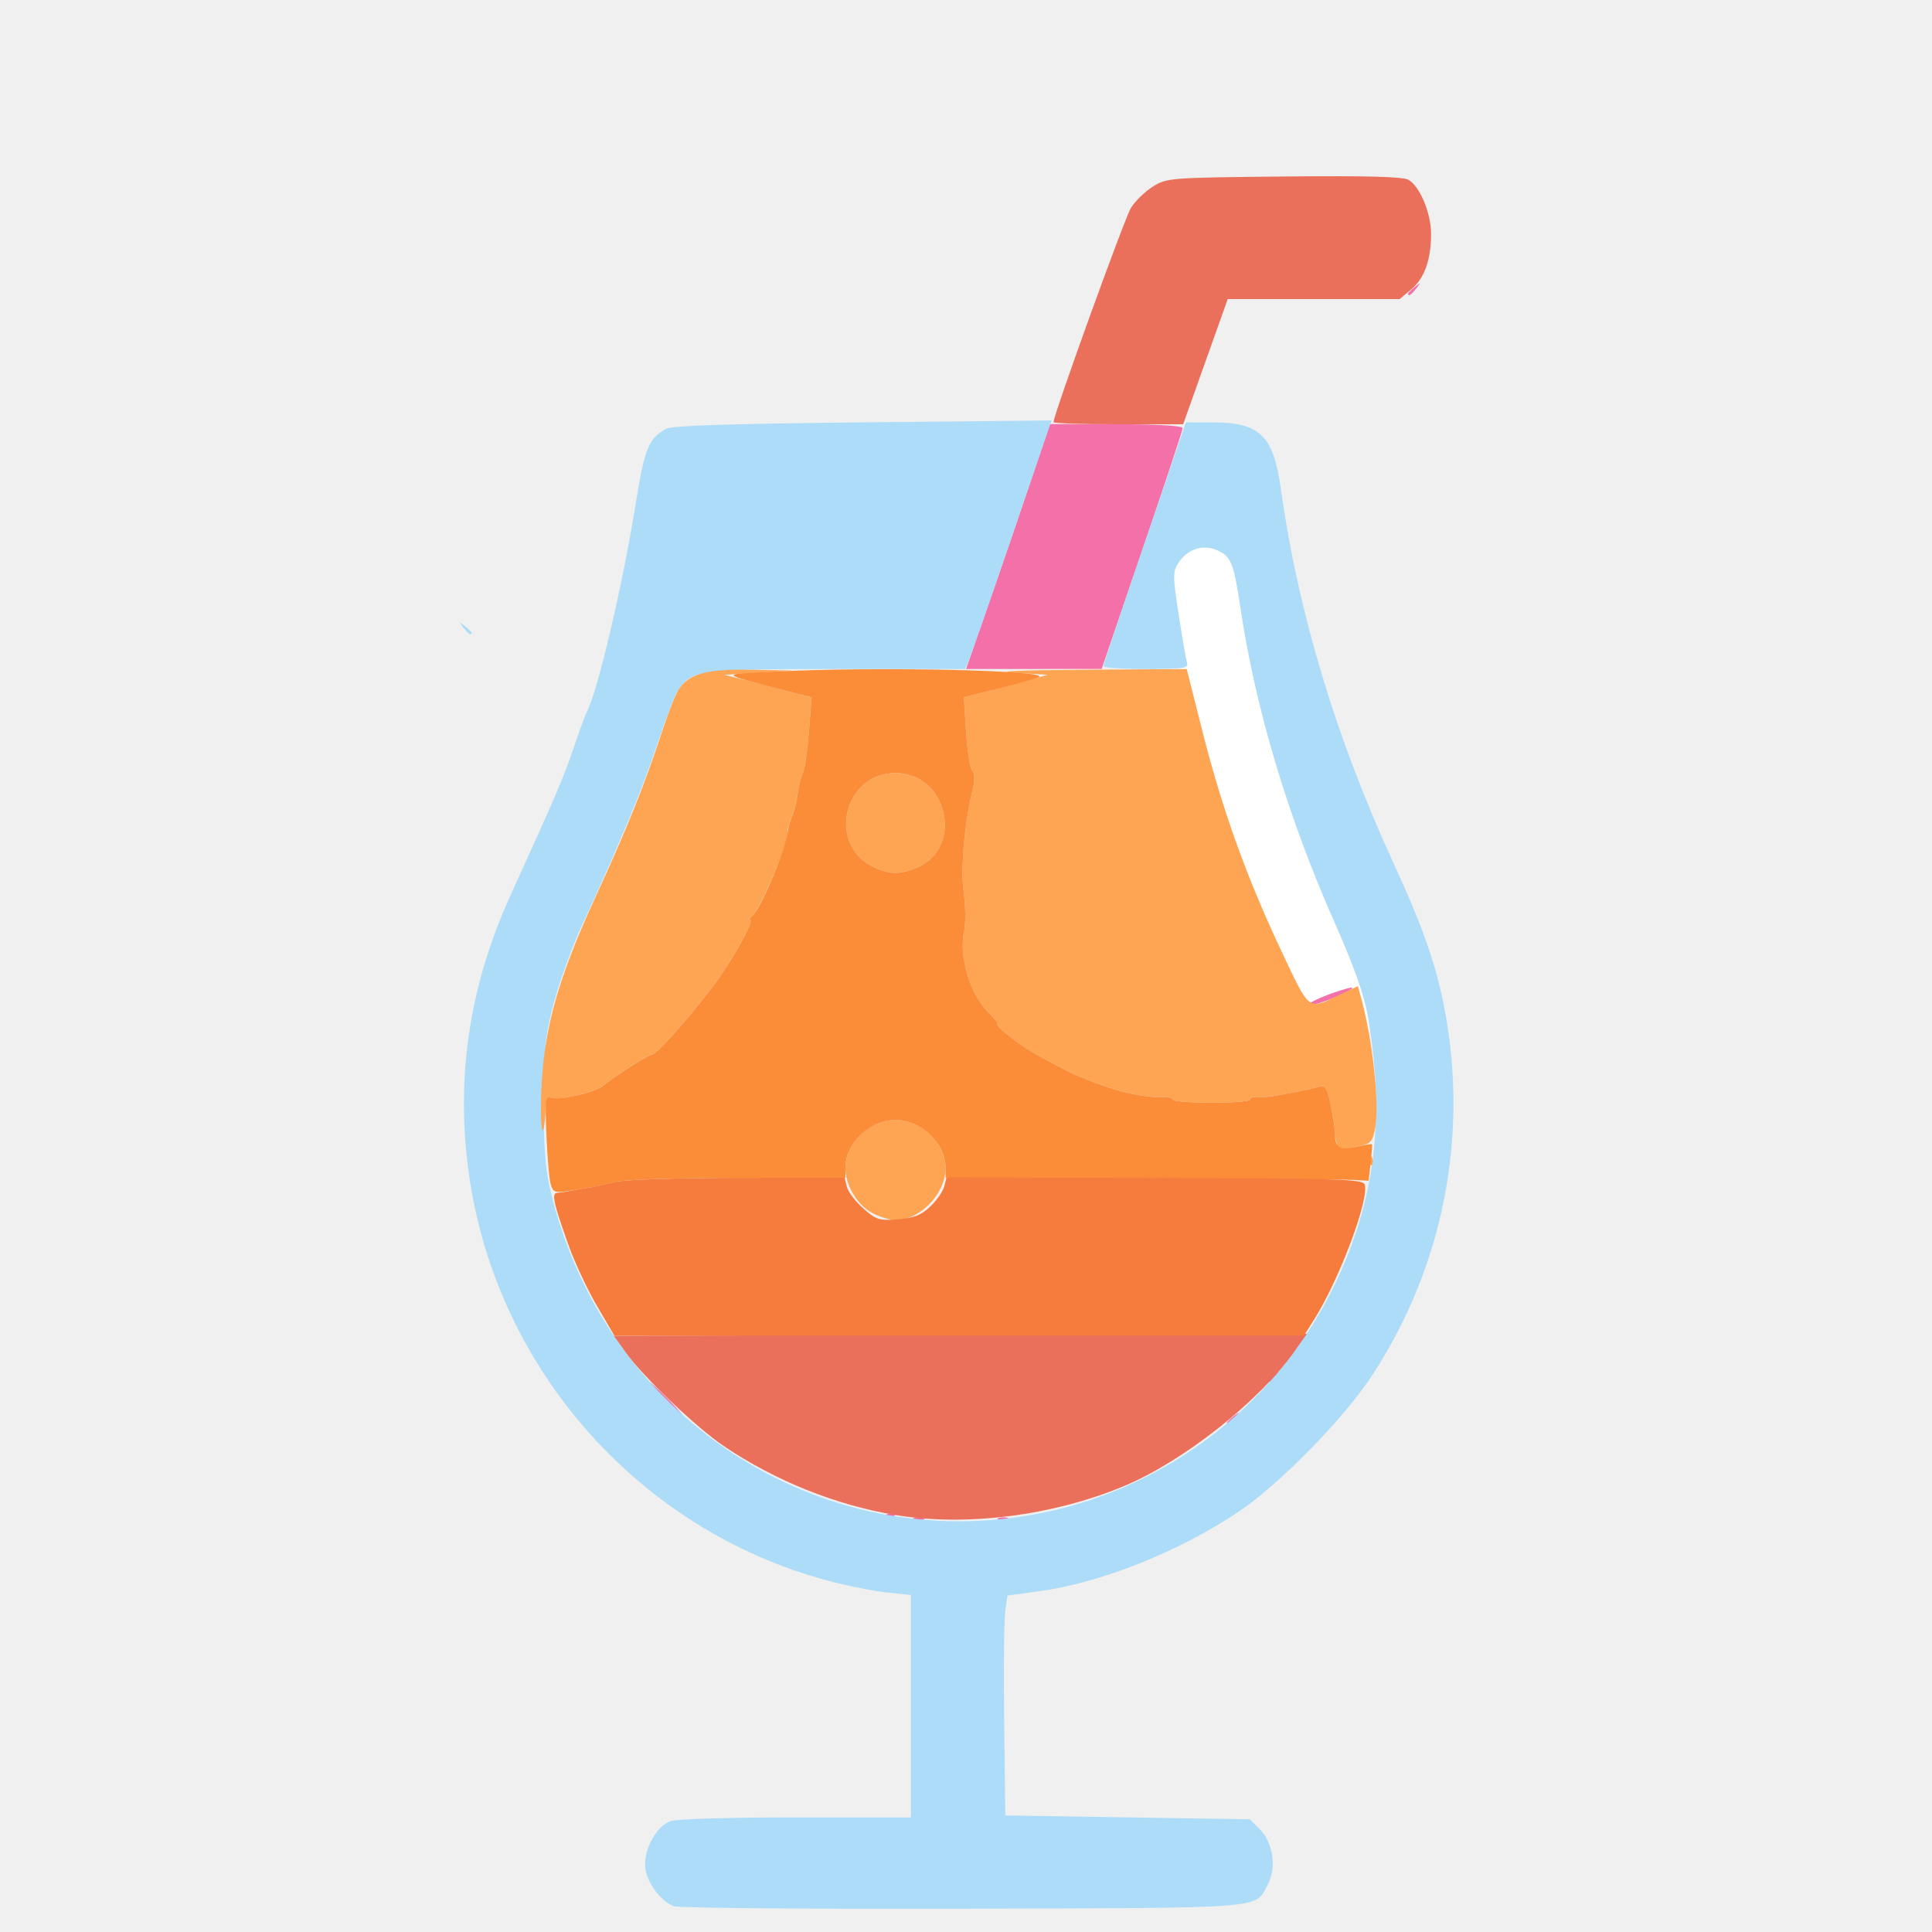
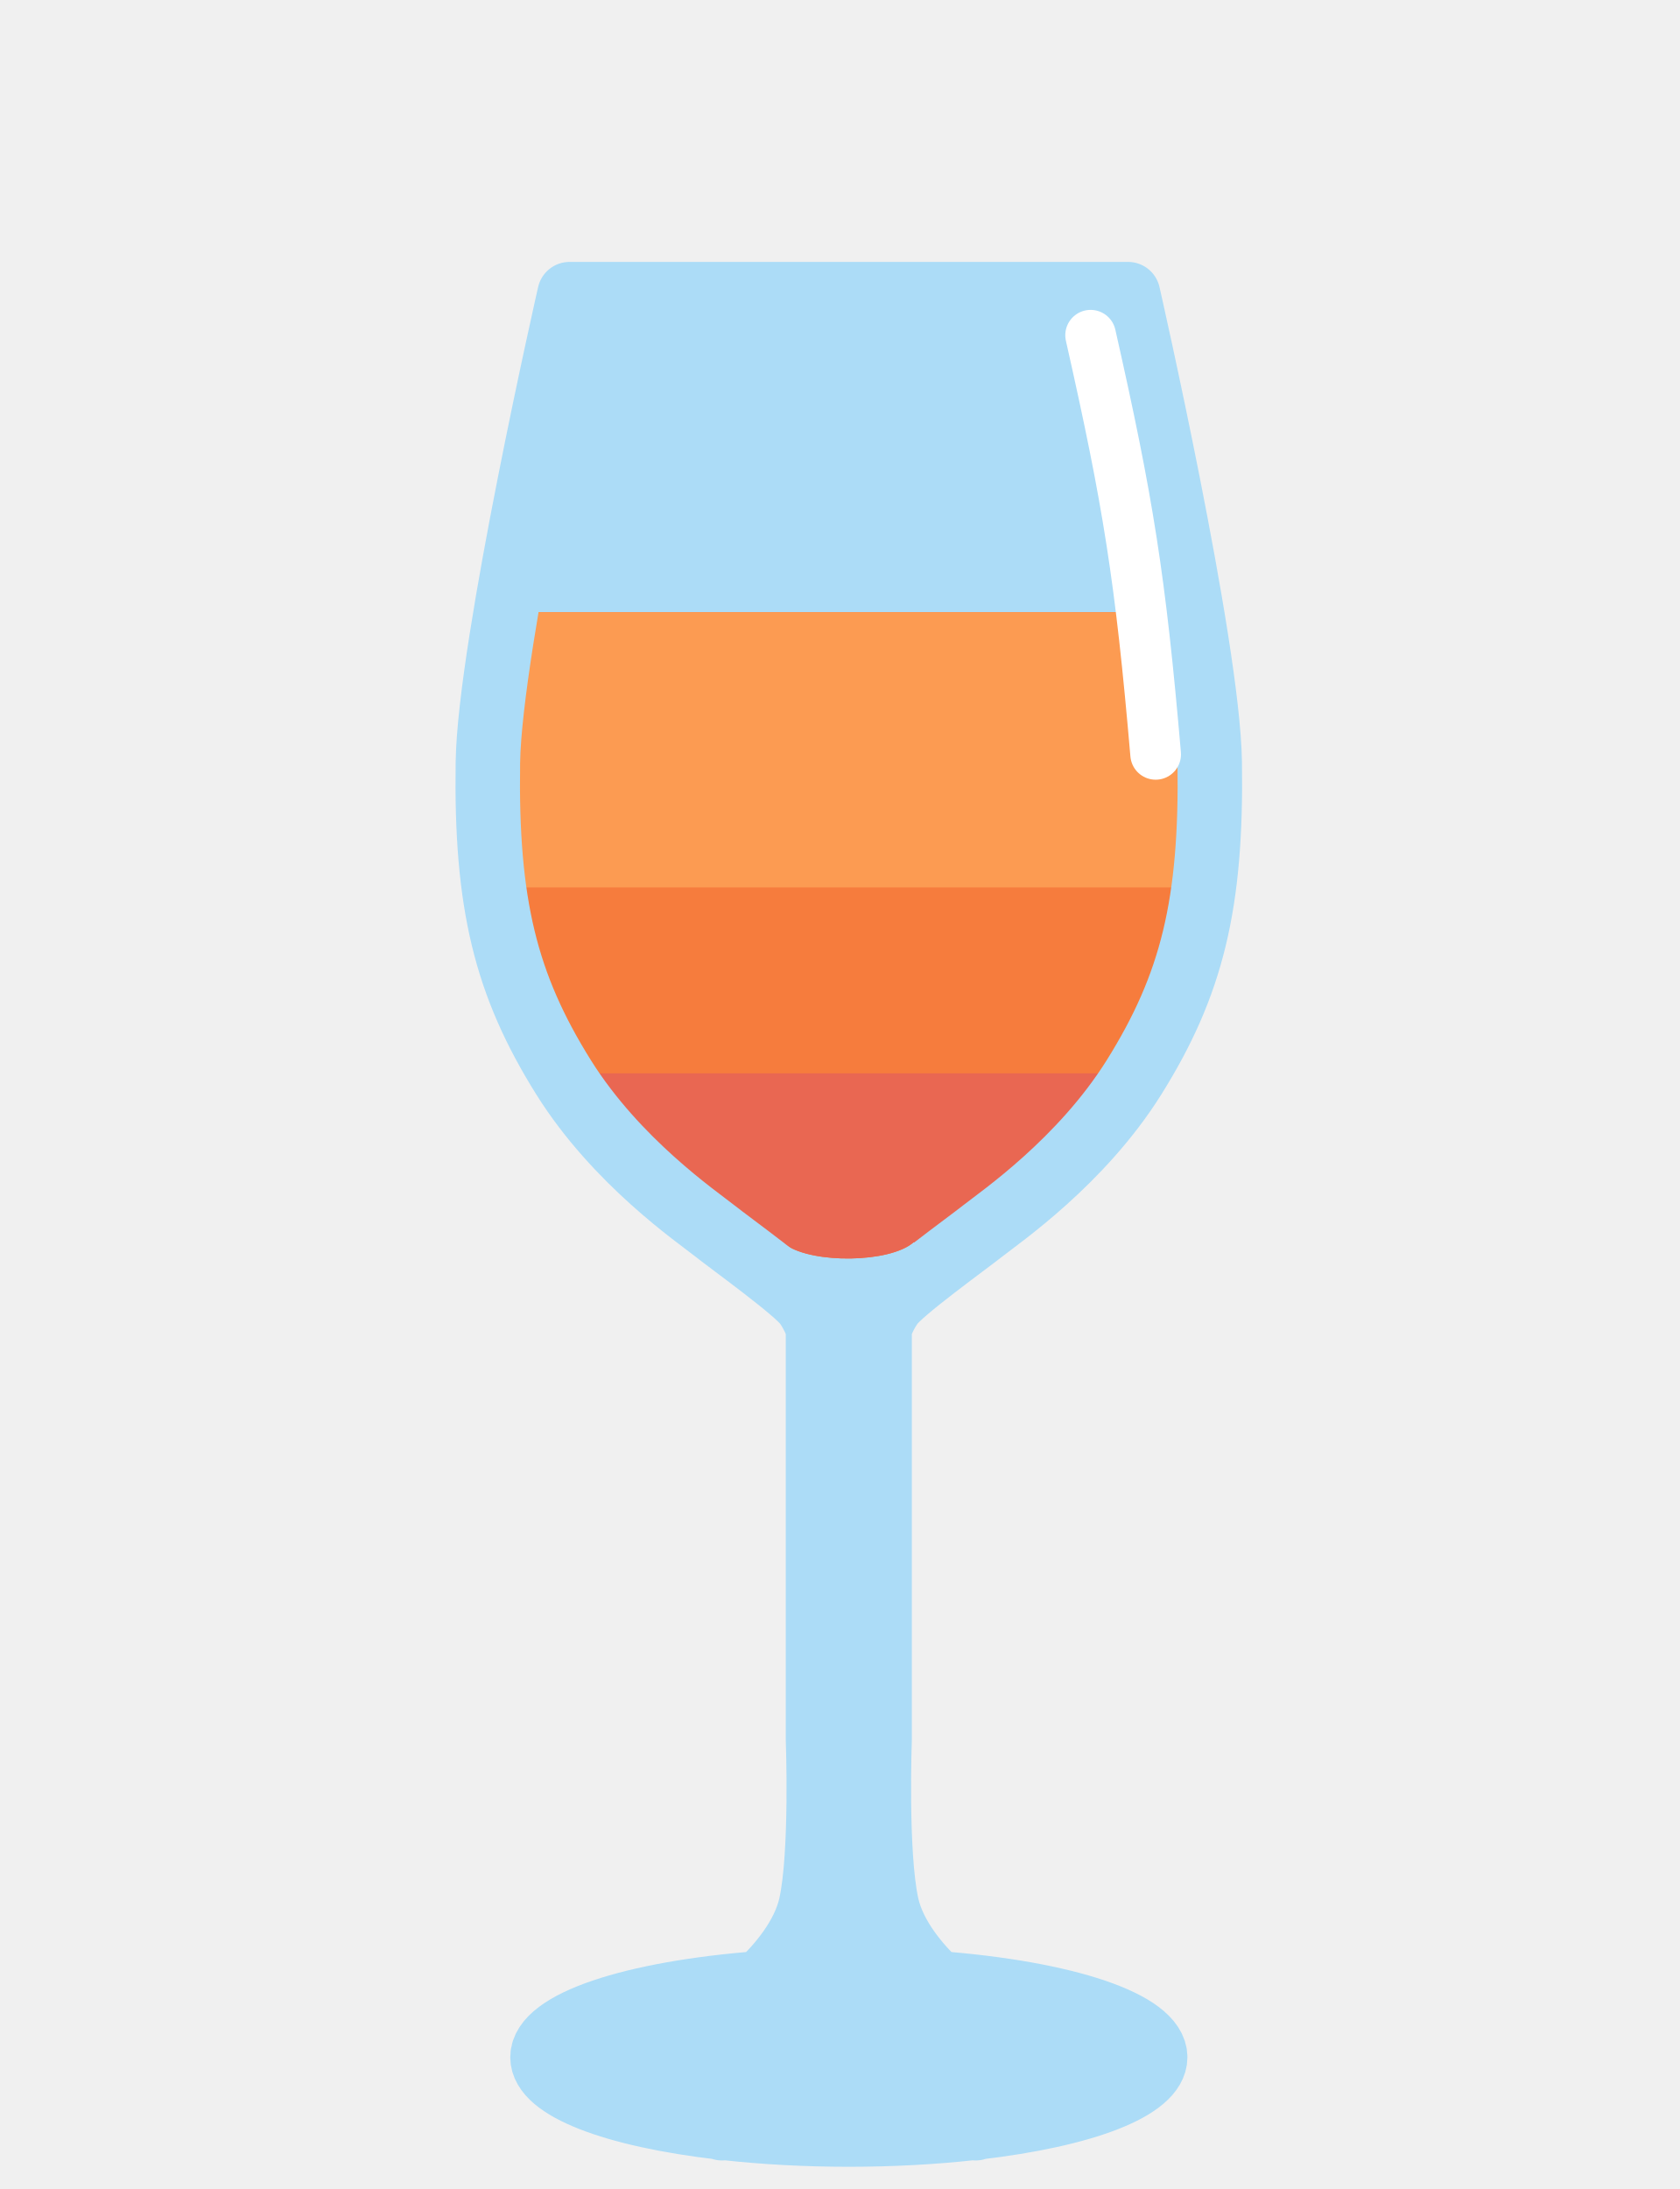
- <svg xmlns="http://www.w3.org/2000/svg" width="33.867mm" height="33.867mm" viewBox="0 0 33.867 33.867" version="1.1" id="svg1" xml:space="preserve">
+ <svg xmlns="http://www.w3.org/2000/svg" width="26.049mm" height="33.952mm" viewBox="0 0 26.049 33.952" version="1.1" id="svg1" xml:space="preserve">
  <defs id="defs1" />
-   <g id="layer1" transform="translate(86.43333,-3.260417)">
-     <rect style="fill:none;fill-opacity:1;stroke:none;stroke-width:0.7;stroke-linecap:round;stroke-linejoin:round;stroke-opacity:1" id="rect1-6-5-7" width="33.867" height="33.867" x="-86.433" y="3.26" />
-     <g id="g42-4-1" transform="matrix(0.2553158,0,0,0.2553158,-96.73526,-25.13275)">
-       <path style="fill:#ffffff;fill-opacity:1;stroke:none;stroke-width:1.2;stroke-linecap:butt;stroke-linejoin:round;stroke-dasharray:none;stroke-opacity:1" d="m 136.429,176.203 c 0,0 -5.037,-9.726 -5.211,-10.595 -0.174,-0.868 -4.342,-13.547 -4.342,-13.982 0,-0.434 -3.3,-5.384 -3.3,-5.384 l -4.603,2.692 1.737,18.671 5.384,12.679 7.729,3.126 z" id="path41-1-0" />
-       <g id="g41-2-7" transform="translate(3.6842105e-6,-2.257895)">
-         <path style="fill:#f371a8" d="m 103.091,217.697 c 0.182,-0.073 0.48,-0.073 0.661,0 0.182,0.073 0.033,0.133 -0.331,0.133 -0.364,0 -0.513,-0.06 -0.331,-0.133 z m 5.821,0 c 0.182,-0.073 0.48,-0.073 0.661,0 0.182,0.073 0.033,0.133 -0.331,0.133 -0.364,0 -0.513,-0.06 -0.331,-0.133 z m -7.656,-0.27 c 0.191,-0.076 0.419,-0.067 0.507,0.021 0.088,0.088 -0.068,0.15 -0.347,0.139 -0.308,-0.013 -0.371,-0.075 -0.16,-0.16 z m 23.333,-6.269 c 0,-0.055 0.208,-0.263 0.463,-0.463 0.42,-0.329 0.429,-0.32 0.1,0.1 -0.346,0.441 -0.563,0.581 -0.563,0.363 z m -38.629,-1.62 c -0.643,-0.655 -1.109,-1.191 -1.036,-1.191 0.073,0 0.658,0.536 1.301,1.191 0.643,0.655 1.109,1.191 1.036,1.191 -0.073,0 -0.658,-0.536 -1.301,-1.191 z m 41.54,-1.291 c 0,-0.055 0.208,-0.263 0.463,-0.463 0.42,-0.329 0.429,-0.32 0.1,0.1 -0.346,0.441 -0.563,0.581 -0.563,0.363 z m 2.646,-25.78 c 0,-0.114 0.744,-0.476 1.653,-0.803 0.909,-0.327 1.534,-0.479 1.389,-0.336 -0.397,0.388 -3.042,1.379 -3.042,1.139 z m -21.79,-27.896 c 0.924,-2.656 2.217,-6.44 2.874,-8.41 l 1.195,-3.581 4.561,0.009 c 2.858,0.006 4.561,0.108 4.561,0.274 0,0.146 -1.25,3.924 -2.778,8.397 l -2.778,8.133 -4.657,0.003 -4.657,0.003 z m 28.669,-20.936 c 0,-0.055 0.208,-0.263 0.463,-0.463 0.42,-0.329 0.429,-0.32 0.1,0.1 -0.346,0.441 -0.563,0.581 -0.563,0.363 z" id="path30-0-3" />
-         <g id="g40-0-4">
-           <path style="fill:#acdcf7" d="m 72.167,156.555 c -0.329,-0.42 -0.32,-0.429 0.1,-0.1 0.255,0.2 0.463,0.408 0.463,0.463 0,0.218 -0.217,0.078 -0.563,-0.363 z" id="path32-1-9" />
-           <path style="fill:#acdcf7" d="m 86.599,244.342 c -0.999,-0.41 -1.963,-1.824 -1.962,-2.876 0.001,-1.201 0.832,-2.619 1.736,-2.963 0.386,-0.147 4.094,-0.258 8.599,-0.258 h 7.92 v -7.636 -7.636 l -1.654,-0.17 c -0.91,-0.093 -2.736,-0.46 -4.059,-0.814 -12.852,-3.442 -22.593,-14.365 -24.583,-27.566 -1.011,-6.711 -0.081,-13.154 2.817,-19.516 3.052,-6.698 3.637,-8.065 4.318,-10.084 0.393,-1.164 0.812,-2.305 0.932,-2.536 0.731,-1.408 2.419,-8.586 3.295,-14.009 0.658,-4.074 0.89,-4.661 2.129,-5.374 0.374,-0.215 4.382,-0.346 13.497,-0.439 l 12.965,-0.132 -2.711,7.938 c -1.491,4.366 -2.828,8.205 -2.971,8.533 l -0.26,0.595 h -8.763 c -9.473,0 -10.03,0.074 -10.935,1.454 -0.222,0.338 -0.887,2.062 -1.478,3.831 -1.031,3.085 -2.489,6.588 -5.133,12.333 -0.676,1.468 -1.54,3.85 -1.92,5.292 -0.599,2.271 -0.694,3.171 -0.705,6.723 -0.009,2.88 0.115,4.655 0.416,5.962 3.61,15.666 18.467,25.472 33.844,22.339 8.747,-1.782 16.202,-7.622 20.088,-15.733 2.757,-5.755 3.449,-11.452 2.235,-18.404 -0.249,-1.427 -0.946,-3.386 -2.271,-6.38 -3.221,-7.282 -5.428,-14.653 -6.469,-21.609 -0.473,-3.163 -0.639,-3.561 -1.666,-3.986 -0.95,-0.394 -1.977,-0.044 -2.582,0.88 -0.403,0.615 -0.403,0.87 0.002,3.518 0.24,1.57 0.497,3.062 0.571,3.317 0.123,0.421 -0.13,0.463 -2.793,0.463 -1.611,0 -2.932,-0.089 -2.936,-0.198 -0.004,-0.109 1.268,-3.919 2.827,-8.467 l 2.834,-8.268 1.869,9.9e-4 c 3.194,0.002 4.14,0.919 4.639,4.497 1.194,8.564 3.796,17.193 7.818,25.929 1.941,4.216 2.866,6.871 3.431,9.852 1.662,8.759 -0.103,17.702 -4.959,25.131 -1.946,2.978 -6.385,7.511 -9.192,9.389 -4.102,2.744 -9.436,4.873 -13.647,5.447 l -2.213,0.302 -0.152,1.067 c -0.084,0.587 -0.117,3.984 -0.074,7.549 l 0.079,6.482 8.395,0.132 8.395,0.132 0.687,0.687 c 0.911,0.911 1.16,2.648 0.544,3.792 -0.912,1.694 0.253,1.601 -20.931,1.659 -10.623,0.029 -19.562,-0.049 -19.865,-0.173 z" id="path31-4-6" />
-           <path style="fill:#fda553" d="m 100.242,196.749 c -1.038,-0.547 -1.847,-1.899 -1.847,-3.086 0.001,-1.7 1.672,-3.307 3.438,-3.307 1.767,0 3.436,1.607 3.439,3.311 0.002,1.756 -1.744,3.568 -3.439,3.568 -0.368,0 -1.085,-0.218 -1.592,-0.485 z m 34.156,-3.638 c 0.013,-0.308 0.075,-0.371 0.16,-0.16 0.076,0.191 0.067,0.419 -0.021,0.507 -0.088,0.088 -0.15,-0.068 -0.139,-0.347 z m -2.239,-1.05 c -0.09,-0.235 -0.164,-0.649 -0.164,-0.921 0,-0.272 -0.131,-1.106 -0.292,-1.854 -0.26,-1.214 -0.353,-1.342 -0.86,-1.192 -0.313,0.092 -0.866,0.222 -1.23,0.288 -0.364,0.067 -1.078,0.2 -1.587,0.296 -0.509,0.097 -1.134,0.148 -1.389,0.116 -0.255,-0.033 -0.463,0.041 -0.463,0.165 0,0.124 -1.191,0.22 -2.646,0.215 -1.455,-0.005 -2.646,-0.098 -2.646,-0.205 -7e-5,-0.108 -0.268,-0.189 -0.595,-0.18 -1.53,0.039 -3.273,-0.365 -5.49,-1.274 -0.977,-0.4 -1.058,-0.441 -3.286,-1.646 -1.177,-0.637 -3.044,-2.128 -2.664,-2.128 0.061,0 -0.249,-0.369 -0.69,-0.82 -1.239,-1.267 -1.985,-3.829 -1.611,-5.53 0.112,-0.509 0.098,-1.7 -0.032,-2.646 -0.228,-1.659 0.051,-4.797 0.632,-7.126 0.143,-0.573 0.126,-1.03 -0.046,-1.237 -0.15,-0.181 -0.341,-1.392 -0.426,-2.692 l -0.153,-2.363 0.764,-0.183 c 0.42,-0.101 1.717,-0.445 2.881,-0.765 l 2.117,-0.582 -2.381,-0.148 c -1.407,-0.088 0.545,-0.169 4.772,-0.198 l 7.153,-0.05 1.086,4.299 c 1.341,5.307 3.028,10.005 5.392,15.015 2.002,4.243 1.82,4.104 4.019,3.057 l 1.257,-0.599 0.263,0.978 c 0.751,2.788 1.209,7.067 0.932,8.706 -0.152,0.897 -0.308,1.117 -0.888,1.245 -0.387,0.086 -0.898,0.208 -1.136,0.272 -0.237,0.064 -0.505,-0.076 -0.595,-0.311 z m -54.668,-2.396 c 0,-4.863 0.926,-8.48 3.732,-14.584 2.213,-4.814 3.344,-7.625 4.604,-11.448 0.408,-1.237 0.908,-2.507 1.113,-2.821 0.708,-1.091 1.904,-1.416 5.011,-1.362 l 2.87,0.05 -2.381,0.148 -2.381,0.148 1.455,0.36 c 0.8,0.198 2.153,0.549 3.007,0.779 l 1.551,0.419 -0.187,2.393 c -0.103,1.316 -0.29,2.586 -0.417,2.822 -0.126,0.236 -0.279,0.832 -0.34,1.325 -0.061,0.493 -0.252,1.254 -0.426,1.69 -0.173,0.437 -0.298,0.826 -0.276,0.864 0.244,0.446 -1.89,5.557 -2.483,5.945 -0.163,0.107 -0.205,0.196 -0.093,0.198 0.282,0.006 -0.733,1.947 -1.979,3.787 -1.267,1.87 -4.383,5.477 -4.731,5.477 -0.24,0 -2.619,1.515 -3.369,2.145 -0.495,0.416 -2.859,1.006 -3.431,0.856 -0.399,-0.104 -0.489,0.062 -0.545,1.009 -0.101,1.715 -0.303,1.58 -0.303,-0.202 z M 100.279,172.97 c -3.159,-1.556 -1.98,-6.427 1.555,-6.427 3.575,0 4.726,5.133 1.458,6.498 -1.175,0.491 -1.907,0.473 -3.013,-0.071 z" id="path29-6-5" />
-           <path style="fill:#fb8c38" d="m 78.167,194.795 c -0.102,-0.332 -0.236,-1.838 -0.298,-3.346 -0.109,-2.643 -0.094,-2.738 0.418,-2.604 0.615,0.161 2.968,-0.408 3.485,-0.842 0.75,-0.63 3.129,-2.145 3.369,-2.145 0.348,0 3.464,-3.607 4.731,-5.477 1.247,-1.84 2.262,-3.782 1.979,-3.787 -0.112,-0.002 -0.07,-0.091 0.093,-0.198 0.608,-0.398 2.462,-4.847 2.533,-6.077 0.006,-0.112 0.131,-0.5 0.276,-0.864 0.146,-0.364 0.315,-1.065 0.375,-1.558 0.061,-0.493 0.214,-1.089 0.34,-1.325 0.126,-0.236 0.314,-1.508 0.417,-2.826 l 0.188,-2.398 -1.816,-0.474 c -4.609,-1.202 -4.552,-1.102 -0.741,-1.297 7.056,-0.36 19.423,-0.082 18.102,0.406 -0.345,0.128 -1.632,0.484 -2.861,0.792 l -2.234,0.56 0.153,2.36 c 0.084,1.298 0.276,2.507 0.425,2.688 0.172,0.207 0.189,0.664 0.046,1.237 -0.581,2.33 -0.86,5.467 -0.632,7.126 0.13,0.946 0.144,2.137 0.032,2.646 -0.374,1.701 0.372,4.263 1.611,5.53 0.441,0.451 0.751,0.82 0.69,0.82 -0.38,0 1.487,1.491 2.664,2.128 2.228,1.206 2.309,1.246 3.286,1.646 2.217,0.909 3.96,1.313 5.49,1.274 0.327,-0.008 0.595,0.073 0.595,0.18 8e-5,0.108 1.191,0.2 2.646,0.205 1.455,0.005 2.646,-0.091 2.646,-0.215 0,-0.124 0.208,-0.198 0.463,-0.165 0.255,0.033 0.88,-0.019 1.389,-0.116 0.509,-0.097 1.224,-0.23 1.587,-0.296 0.364,-0.067 0.917,-0.196 1.23,-0.288 0.507,-0.149 0.6,-0.021 0.86,1.192 0.16,0.748 0.293,1.622 0.296,1.942 0.007,1.032 0.31,1.236 1.45,0.979 0.574,-0.13 1.067,-0.212 1.094,-0.184 0.027,0.028 -0.013,0.604 -0.09,1.28 l -0.139,1.229 -1.093,-0.057 c -0.601,-0.032 -7.136,-0.078 -14.521,-0.104 l -13.428,-0.047 v -0.675 c 0,-1.683 -1.681,-3.292 -3.44,-3.292 -1.759,0 -3.44,1.609 -3.44,3.292 v 0.675 l -7.342,0.006 c -4.05,0.003 -7.817,0.126 -8.401,0.274 -1.089,0.275 -1.343,0.324 -3.208,0.621 -0.98,0.156 -1.111,0.111 -1.277,-0.43 z m 25.125,-21.754 c 3.268,-1.366 2.117,-6.498 -1.458,-6.498 -3.536,0 -4.715,4.87 -1.555,6.427 1.106,0.545 1.839,0.562 3.013,0.071 z" id="path28-0-1" />
-           <path style="fill:#ea705c" d="m 101.834,217.484 c -4.101,-0.682 -8.236,-2.34 -11.774,-4.72 -1.875,-1.262 -5.527,-4.742 -6.724,-6.409 l -0.845,-1.177 23.796,-0.069 23.796,-0.069 -0.829,1.176 c -2.438,3.458 -7.658,7.585 -11.748,9.288 -4.881,2.032 -10.839,2.785 -15.672,1.981 z m 10.848,-75.033 c 1e-5,-0.499 4.881,-14.005 5.315,-14.708 0.293,-0.474 0.973,-1.135 1.511,-1.47 0.957,-0.595 1.16,-0.61 8.973,-0.689 5.598,-0.056 8.163,0.01 8.555,0.22 0.776,0.415 1.562,2.269 1.567,3.697 0.006,1.783 -0.444,3.062 -1.344,3.819 l -0.806,0.678 h -5.905 -5.905 l -1.531,4.299 -1.531,4.299 h -4.45 c -2.447,0 -4.45,-0.066 -4.45,-0.147 z" id="path27-7-0" />
-           <path style="fill:#f67c3d" d="m 81.343,203.141 c -0.654,-1.117 -1.533,-2.992 -1.953,-4.167 -1.047,-2.925 -1.189,-3.587 -0.778,-3.611 0.185,-0.011 0.574,-0.069 0.865,-0.128 0.291,-0.059 0.886,-0.166 1.323,-0.236 0.437,-0.071 1.27,-0.248 1.852,-0.395 0.582,-0.146 4.349,-0.269 8.372,-0.273 l 7.314,-0.006 0.159,0.632 c 0.087,0.348 0.596,1.016 1.13,1.484 0.89,0.782 1.089,0.843 2.389,0.735 1.109,-0.092 1.593,-0.285 2.216,-0.882 0.439,-0.42 0.867,-1.041 0.952,-1.379 l 0.154,-0.615 14.274,0.038 c 12.588,0.033 14.292,0.086 14.43,0.445 0.359,0.935 -1.729,6.524 -3.461,9.268 l -0.707,1.121 H 106.203 82.532 Z" id="path26-1-9" />
-         </g>
-       </g>
-     </g>
+   <g id="layer1" transform="translate(-219.9115,-33.11568)">
+     <path id="path5-7" style="fill:#acdcf7;fill-opacity:1;stroke:none;stroke-width:1;stroke-linejoin:round;stroke-dasharray:none;stroke-opacity:1" d="m 228.747,37.678 c 0,0 -1.239,5.438 -1.267,7.26 -0.033,2.193 0.274,3.448 1.176,4.89 0.818,1.306 2.075,2.165 2.339,2.375 0.264,0.209 1.279,0.938 1.427,1.155 0.147,0.217 0.179,0.372 0.179,0.372 v 6.364 c 0,0 0.066,1.765 -0.11,2.566 -0.111,0.505 -0.505,0.954 -0.781,1.216 a 4.752,1.199 0 0 0 -3.383,1.148 4.752,1.199 0 0 0 2.78,1.091 l 0.004,0.01 0.055,-0.004 h 3.7e-4 a 4.752,1.199 0 0 0 1.913,0.102 4.752,1.199 0 0 0 1.913,-0.102 4.752,1.199 0 0 0 3.7e-4,0 l 0.055,0.004 0.004,-0.01 a 4.752,1.199 0 0 0 2.78,-1.091 4.752,1.199 0 0 0 -3.384,-1.148 c -0.276,-0.262 -0.671,-0.711 -0.781,-1.216 -0.175,-0.801 -0.11,-2.566 -0.11,-2.566 v -6.364 c 0,0 0.032,-0.155 0.179,-0.372 0.147,-0.217 1.163,-0.946 1.427,-1.155 0.264,-0.209 1.521,-1.069 2.339,-2.375 0.902,-1.441 1.209,-2.696 1.176,-4.89 -0.027,-1.821 -1.267,-7.26 -1.267,-7.26 h -3.904 -0.857 z" />
+     <path style="fill:#f67c3d;fill-opacity:1;stroke:none;stroke-width:0.357;stroke-linejoin:round;stroke-dasharray:none" d="m 227.851,42.611 h 10.484 l 0.28,1.942 -0.015,1.256 -0.062,1.101 -0.264,1.132 -0.434,1.179 -0.806,1.225 -0.9,0.946 -1.303,1.024 -0.75,-0.029 c -0.368,0.317 -1.558,0.333 -1.98,0.036 l -1.131,-0.271 -1.272,-1.055 -0.962,-1.101 -0.558,-1.055 -0.481,-1.38 -0.217,-1.551 0.062,-1.737 z" id="path4-1" />
+     <path id="rect22-77" style="fill:#fc9b52;fill-opacity:1;stroke:none;stroke-width:0.786;stroke-linejoin:round;stroke-dasharray:none;stroke-opacity:0.78" d="m 227.851,42.611 -0.31,1.663 -0.062,1.737 0.121,0.868 h 10.938 l 0.06,-1.069 0.015,-1.256 -0.28,-1.942 z" />
+     <path id="rect23-7" style="fill:#e96752;fill-opacity:1;stroke:none;stroke-width:0.786;stroke-linejoin:round;stroke-dasharray:none;stroke-opacity:0.78" d="m 228.612,49.763 0.123,0.233 0.962,1.101 1.272,1.055 1.131,0.271 c 0.423,0.297 1.612,0.281 1.98,-0.036 l 0.75,0.028 1.303,-1.023 0.9,-0.946 0.45,-0.683 z" />
+     <path id="path2-73" style="fill:none;fill-opacity:0.526;stroke:#acdcf7;stroke-width:1;stroke-linejoin:round;stroke-dasharray:none;stroke-opacity:1" d="m 228.747,37.678 c 0,0 -1.239,5.438 -1.267,7.26 -0.033,2.193 0.274,3.448 1.176,4.89 0.818,1.306 2.075,2.165 2.339,2.375 0.264,0.209 1.279,0.938 1.427,1.155 0.147,0.217 0.179,0.372 0.179,0.372 v 6.364 c 0,0 0.066,1.765 -0.11,2.566 -0.111,0.505 -0.505,0.954 -0.781,1.216 a 4.752,1.199 0 0 0 -3.383,1.148 4.752,1.199 0 0 0 2.78,1.091 l 0.004,0.01 0.055,-0.004 h 3.7e-4 a 4.752,1.199 0 0 0 1.913,0.102 4.752,1.199 0 0 0 1.913,-0.102 4.752,1.199 0 0 0 3.7e-4,0 l 0.055,0.004 0.004,-0.01 a 4.752,1.199 0 0 0 2.78,-1.091 4.752,1.199 0 0 0 -3.384,-1.148 c -0.276,-0.262 -0.671,-0.711 -0.781,-1.216 -0.175,-0.801 -0.11,-2.566 -0.11,-2.566 v -6.364 c 0,0 0.032,-0.155 0.179,-0.372 0.147,-0.217 1.163,-0.946 1.427,-1.155 0.264,-0.209 1.521,-1.069 2.339,-2.375 0.902,-1.441 1.209,-2.696 1.176,-4.89 -0.027,-1.821 -1.267,-7.26 -1.267,-7.26 h -3.904 -0.857 z" />
+     <path style="fill:none;fill-opacity:1;stroke:#ffffff;stroke-width:0.786;stroke-linecap:round;stroke-linejoin:round;stroke-dasharray:none;stroke-opacity:1" d="m 236.83,38.315 c 0.585,2.588 0.773,3.769 1.009,6.501" id="path24-3" />
+     <rect style="fill:none;fill-opacity:1;stroke:none;stroke-width:0.615;stroke-linecap:round;stroke-linejoin:round;stroke-opacity:1" id="rect1-6-5-1-5" width="26.049" height="33.952" x="219.912" y="33.116" />
  </g>
</svg>
